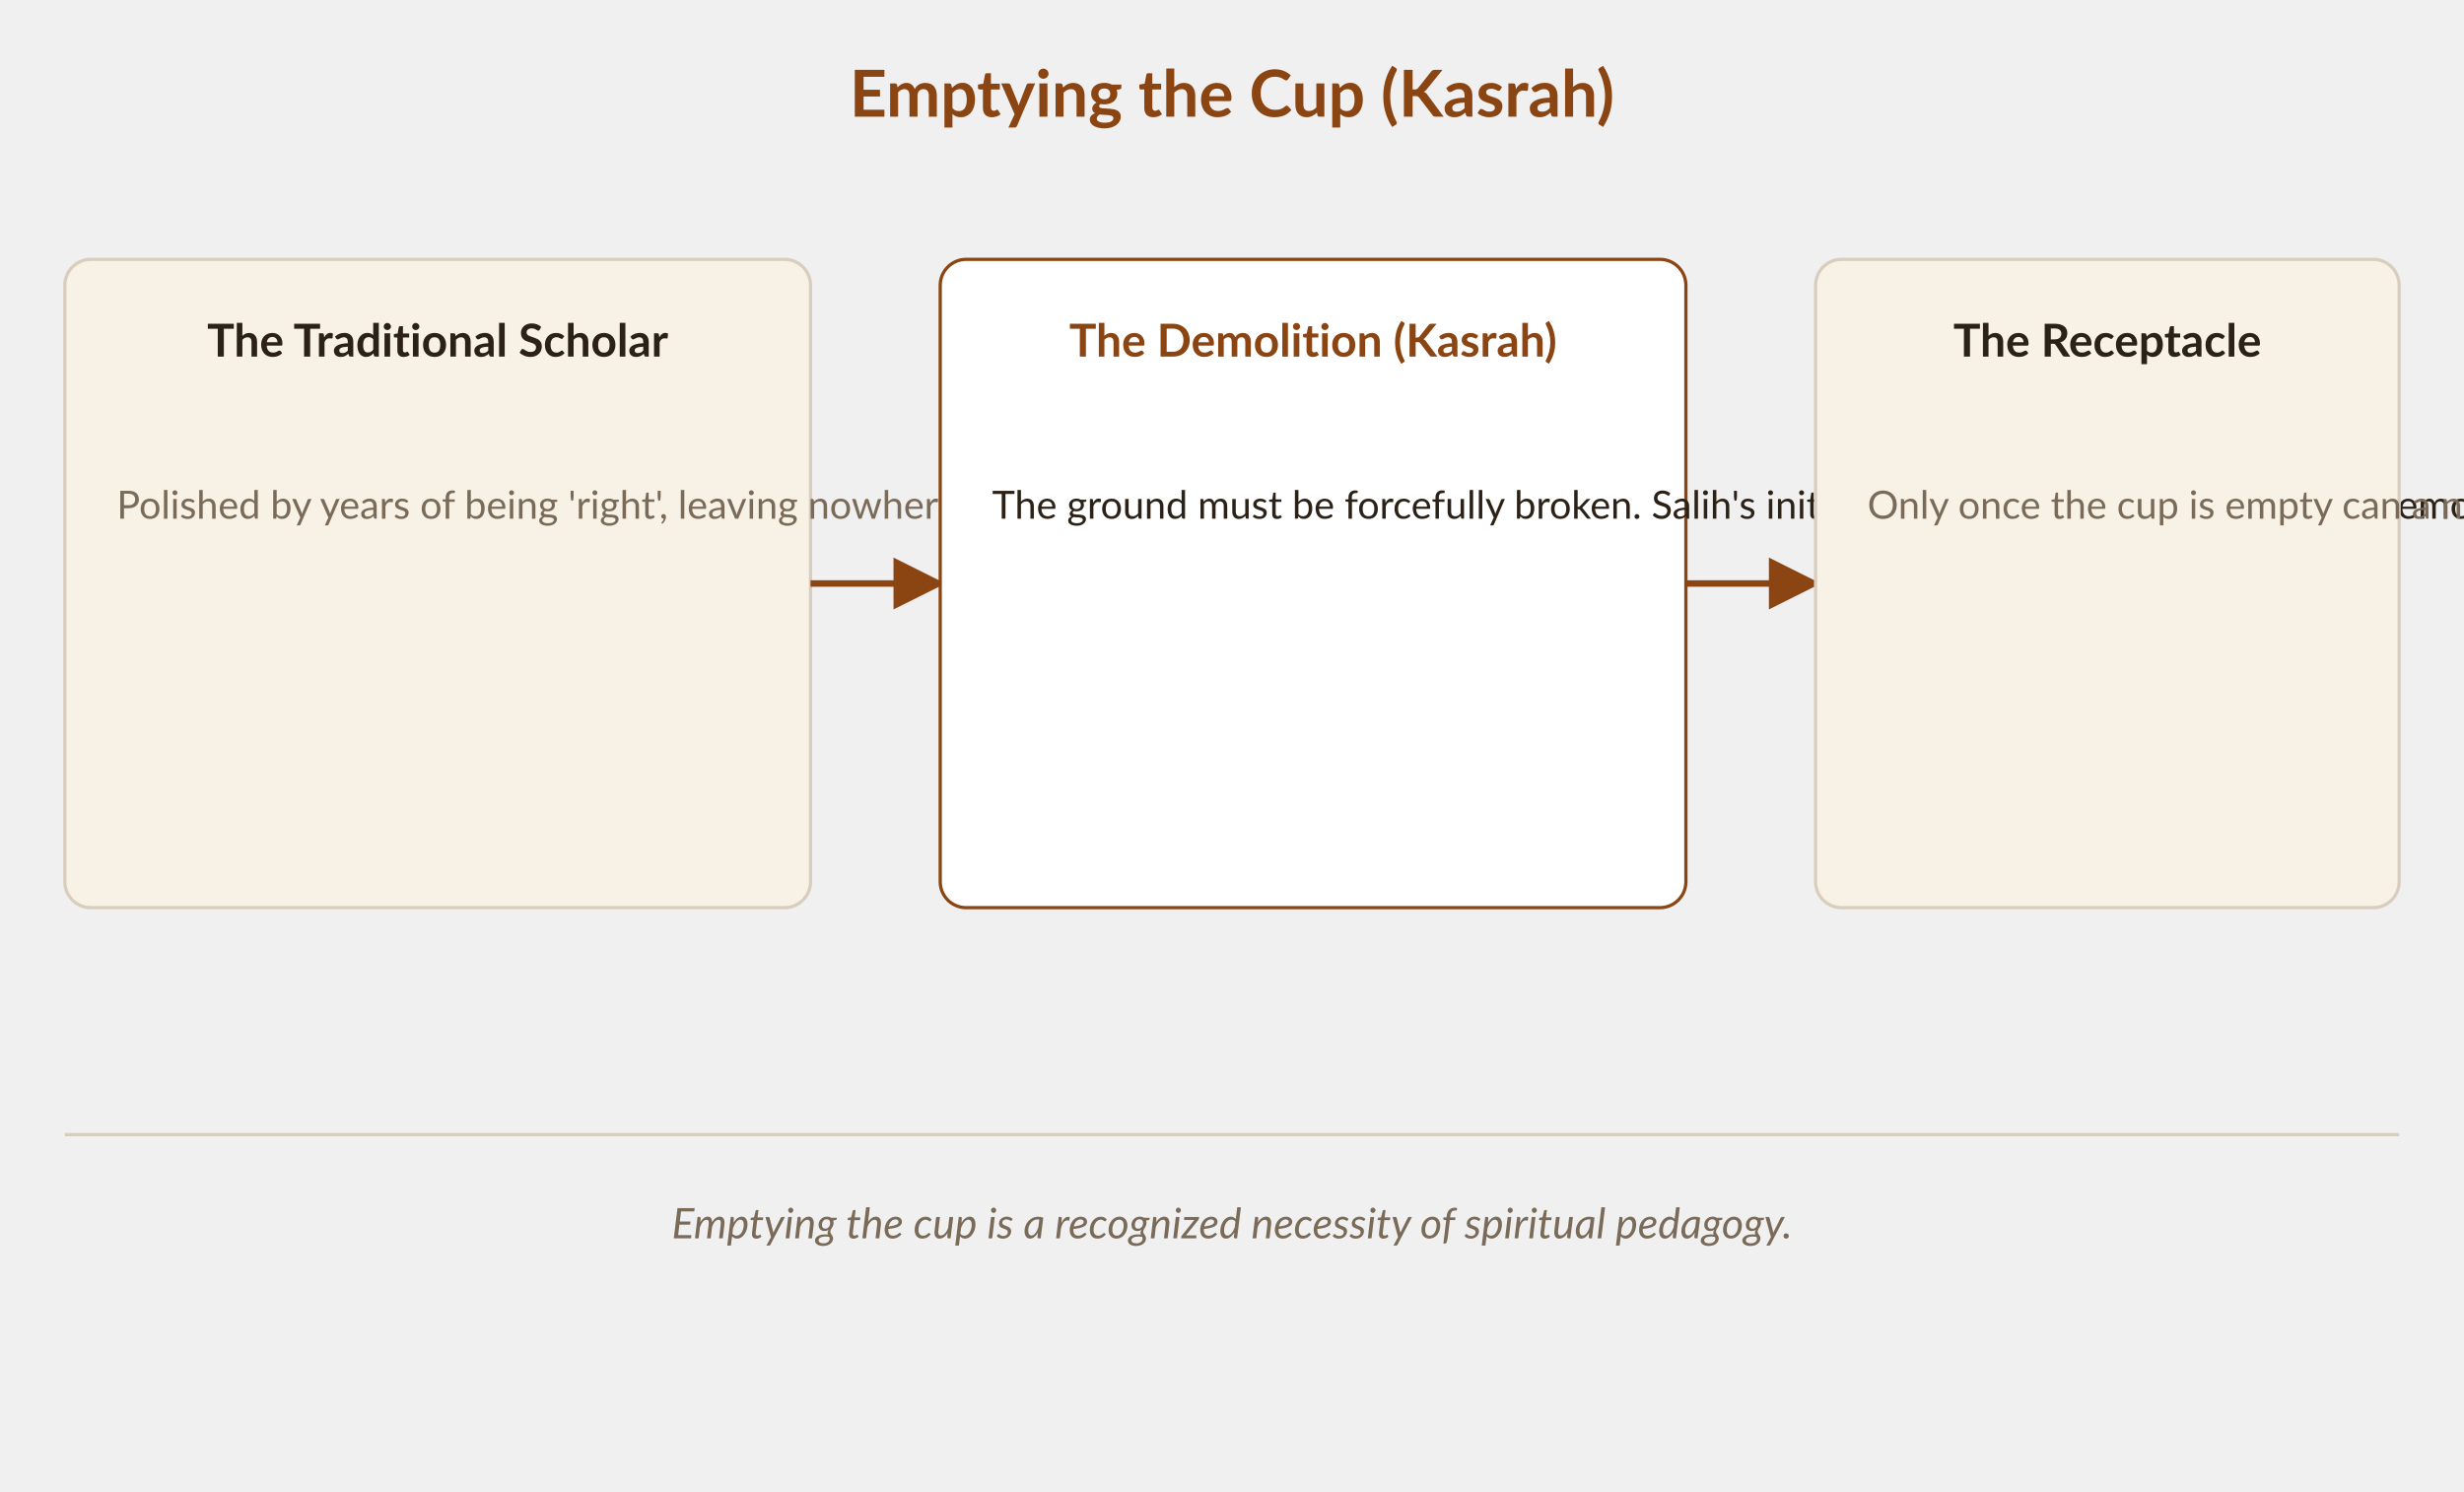
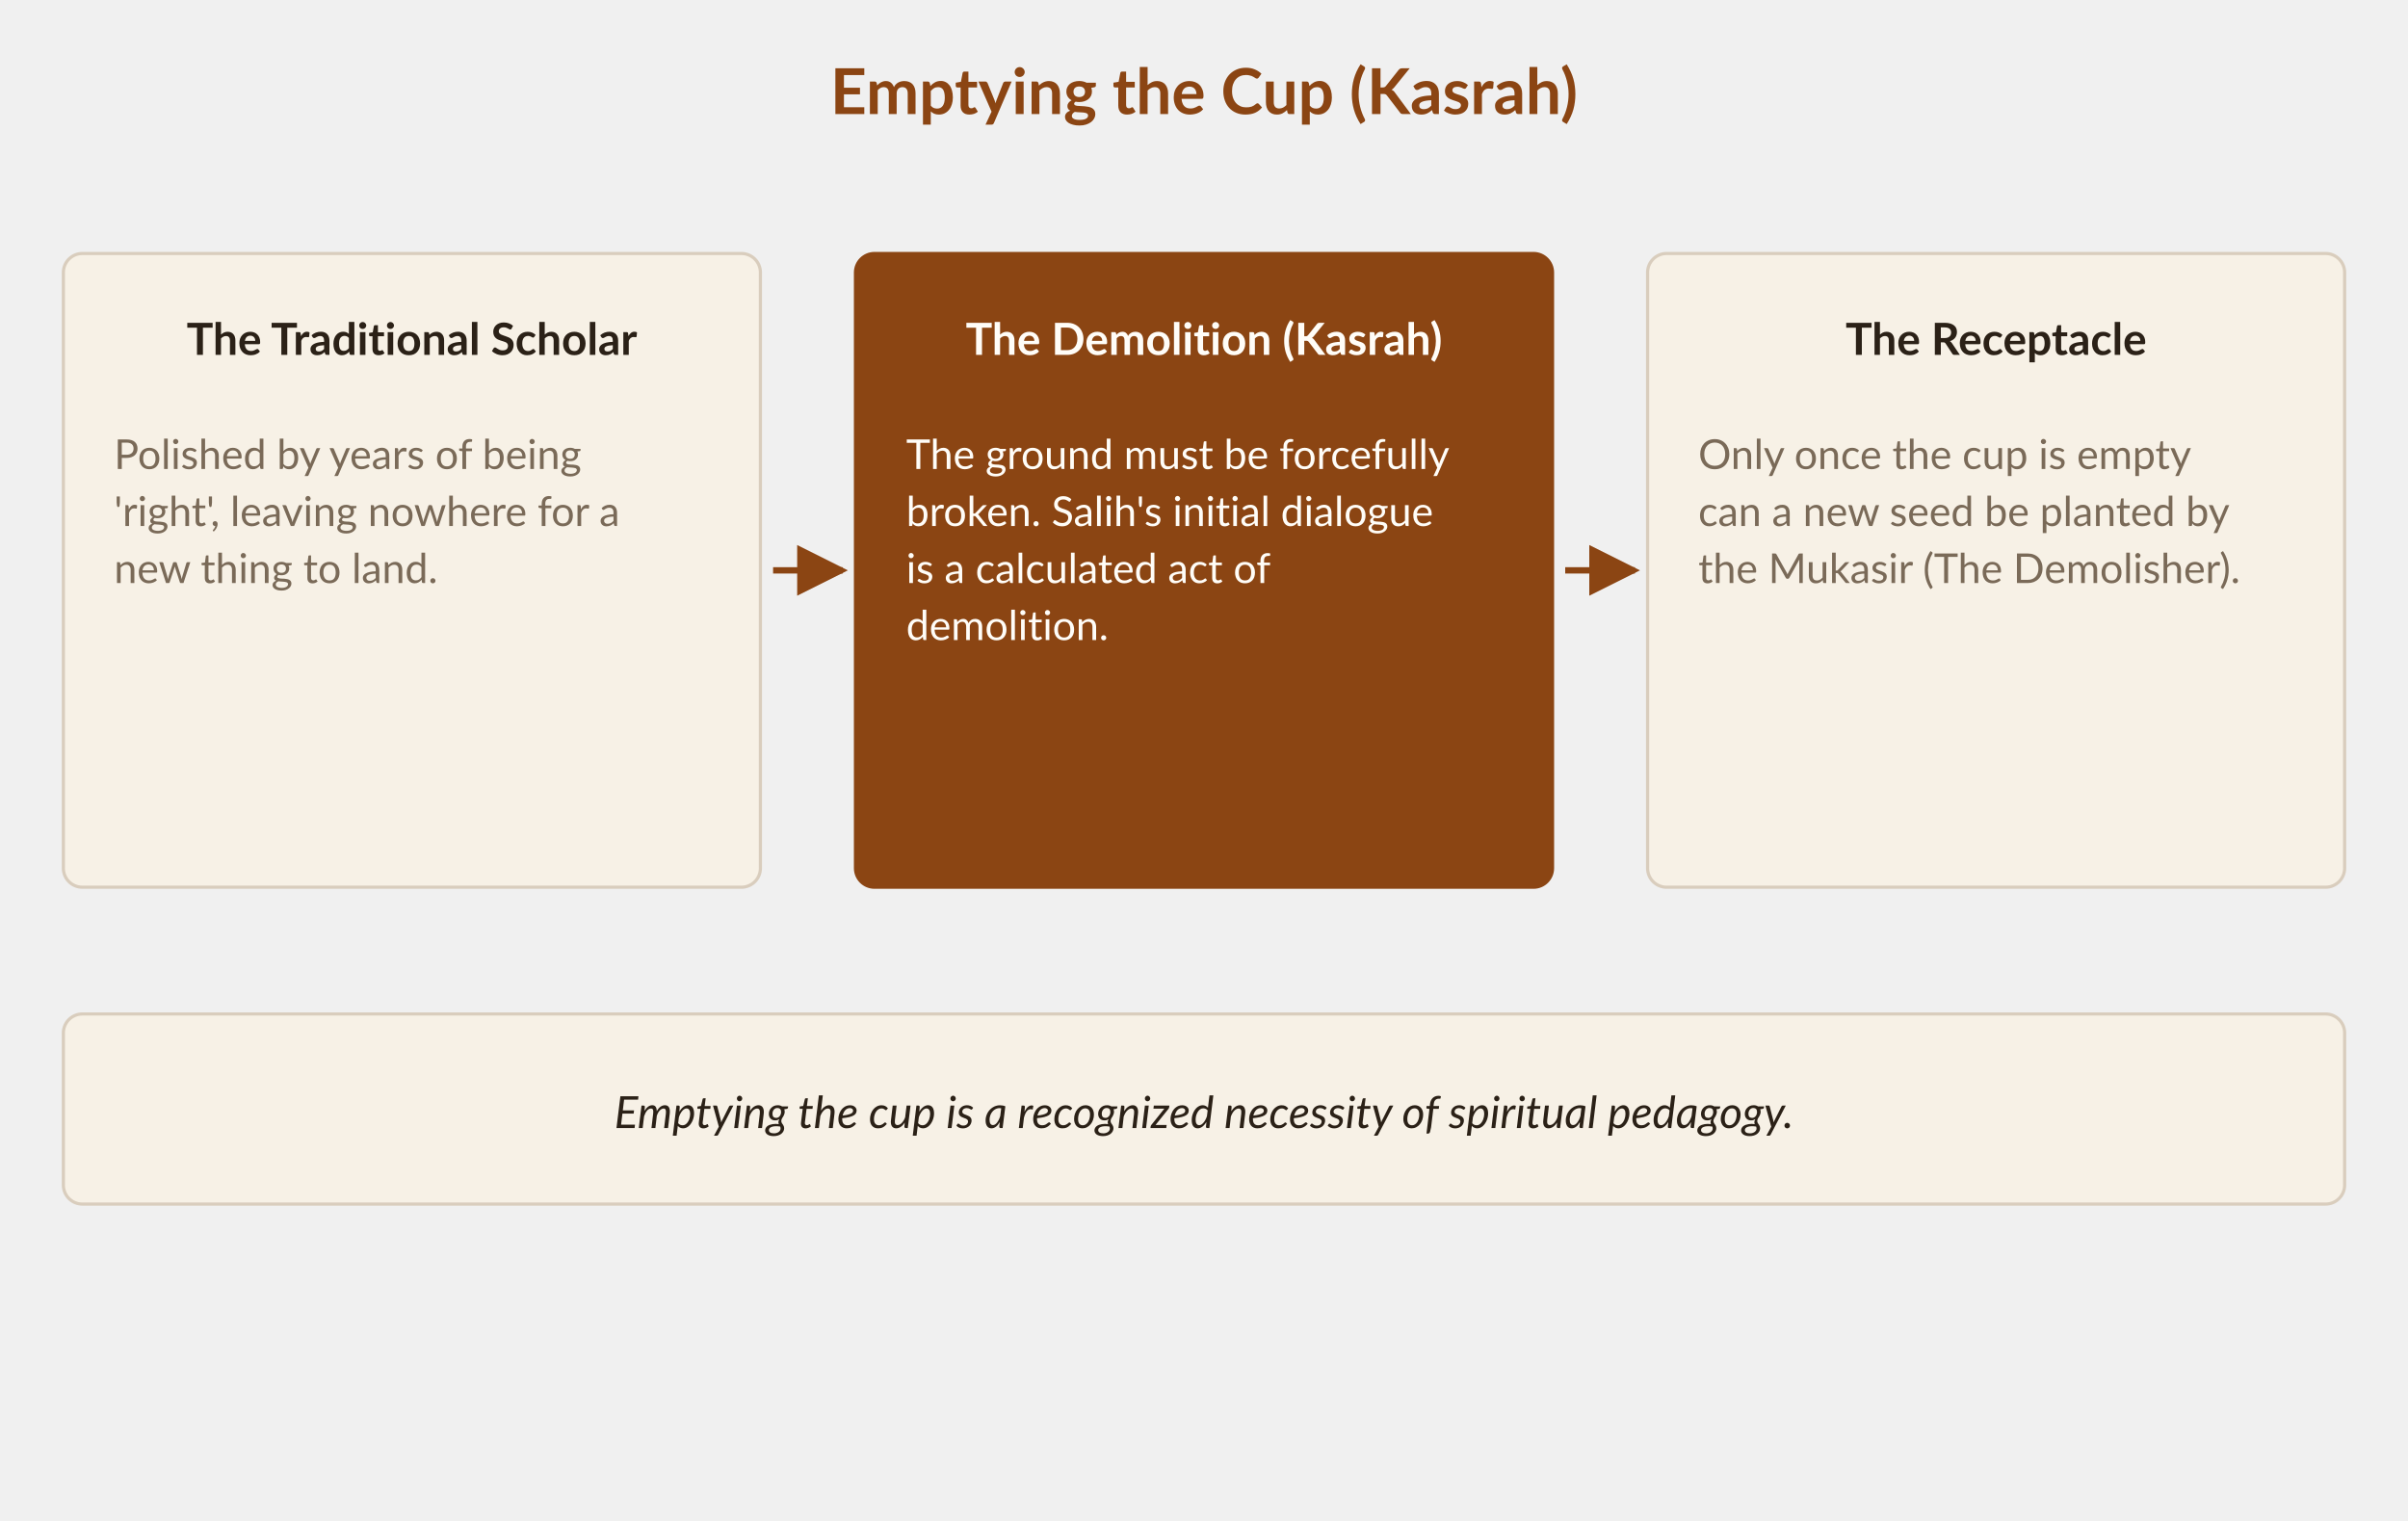
- <svg xmlns="http://www.w3.org/2000/svg" viewBox="0 0 760 460" font-family="Lato, system-ui, sans-serif">
+ <svg xmlns="http://www.w3.org/2000/svg" viewBox="0 0 760 480" font-family="Lato, system-ui, sans-serif">
  <defs>
    <marker id="ar" viewBox="0 0 10 10" refX="9" refY="5" markerWidth="8" markerHeight="8" orient="auto">
      <path d="M0,0 L10,5 L0,10 z" fill="#8b4513" />
    </marker>
  </defs>
  <text x="380" y="36" text-anchor="middle" font-size="20" font-weight="700" fill="#8b4513">Emptying the Cup (Kasrah)</text>
-   <rect x="20" y="80" width="230" height="200" rx="8" fill="#f7f1e6" stroke="#d9cdbd" />
-   <text x="135" y="110" text-anchor="middle" font-size="14" font-weight="700" fill="#2b2117">The Traditional Scholar</text>
-   <text x="36" y="160" font-size="12" fill="#7a6a58">Polished by years of being 'right', leaving nowhere for a new thing to land.</text>
-   <line x1="250" y1="180" x2="290" y2="180" stroke="#8b4513" stroke-width="2" marker-end="url(#ar)" />
-   <rect x="290" y="80" width="230" height="200" rx="8" fill="#ffffff" stroke="#8b4513" />
-   <text x="405" y="110" text-anchor="middle" font-size="14" font-weight="700" fill="#8b4513">The Demolition (Kasrah)</text>
-   <text x="306" y="160" font-size="12" fill="#2b2117">The ground must be forcefully broken. Salih's initial dialogue is a calculated act of demolition.</text>
-   <line x1="520" y1="180" x2="560" y2="180" stroke="#8b4513" stroke-width="2" marker-end="url(#ar)" />
-   <rect x="560" y="80" width="180" height="200" rx="8" fill="#f7f1e6" stroke="#d9cdbd" />
-   <text x="650" y="110" text-anchor="middle" font-size="14" font-weight="700" fill="#2b2117">The Receptacle</text>
-   <text x="576" y="160" font-size="12" fill="#7a6a58">Only once the cup is empty can a new seed be planted by the Mukasir (The Demolisher).</text>
-   <line x1="20" y1="350" x2="740" y2="350" stroke="#d9cdbd" />
-   <text x="380" y="382" text-anchor="middle" font-size="13" font-style="italic" fill="#7a6a58">Emptying the cup is a recognized necessity of spiritual pedagogy.</text>
+   <rect x="20" y="80" width="220" height="200" rx="6" fill="#f7f1e6" stroke="#d9cdbd" />
+   <text x="130" y="112" text-anchor="middle" font-size="14" font-weight="700" fill="#2b2117">The Traditional Scholar</text>
+   <text x="36" y="148" font-size="13" fill="#7a6a58">
+     <tspan x="36" dy="0">Polished by years of being</tspan>
+     <tspan x="36" dy="18">'right', leaving nowhere for a</tspan>
+     <tspan x="36" dy="18">new thing to land.</tspan>
+   </text>
+   <line x1="244" y1="180" x2="266" y2="180" stroke="#8b4513" stroke-width="2" marker-end="url(#ar)" />
+   <rect x="270" y="80" width="220" height="200" rx="6" fill="#8b4513" stroke="#8b4513" />
+   <text x="380" y="112" text-anchor="middle" font-size="14" font-weight="700" fill="#fffdf8">The Demolition (Kasrah)</text>
+   <text x="286" y="148" font-size="13" fill="#fffdf8">
+     <tspan x="286" dy="0">The ground must be forcefully</tspan>
+     <tspan x="286" dy="18">broken. Salih's initial dialogue</tspan>
+     <tspan x="286" dy="18">is a calculated act of</tspan>
+     <tspan x="286" dy="18">demolition.</tspan>
+   </text>
+   <line x1="494" y1="180" x2="516" y2="180" stroke="#8b4513" stroke-width="2" marker-end="url(#ar)" />
+   <rect x="520" y="80" width="220" height="200" rx="6" fill="#f7f1e6" stroke="#d9cdbd" />
+   <text x="630" y="112" text-anchor="middle" font-size="14" font-weight="700" fill="#2b2117">The Receptacle</text>
+   <text x="536" y="148" font-size="13" fill="#7a6a58">
+     <tspan x="536" dy="0">Only once the cup is empty</tspan>
+     <tspan x="536" dy="18">can a new seed be planted by</tspan>
+     <tspan x="536" dy="18">the Mukasir (The Demolisher).</tspan>
+   </text>
+   <rect x="20" y="320" width="720" height="60" rx="6" fill="#f7f1e6" stroke="#d9cdbd" />
+   <text x="380" y="356" text-anchor="middle" font-size="14" font-style="italic" fill="#2b2117">Emptying the cup is a recognized necessity of spiritual pedagogy.</text>
</svg>
